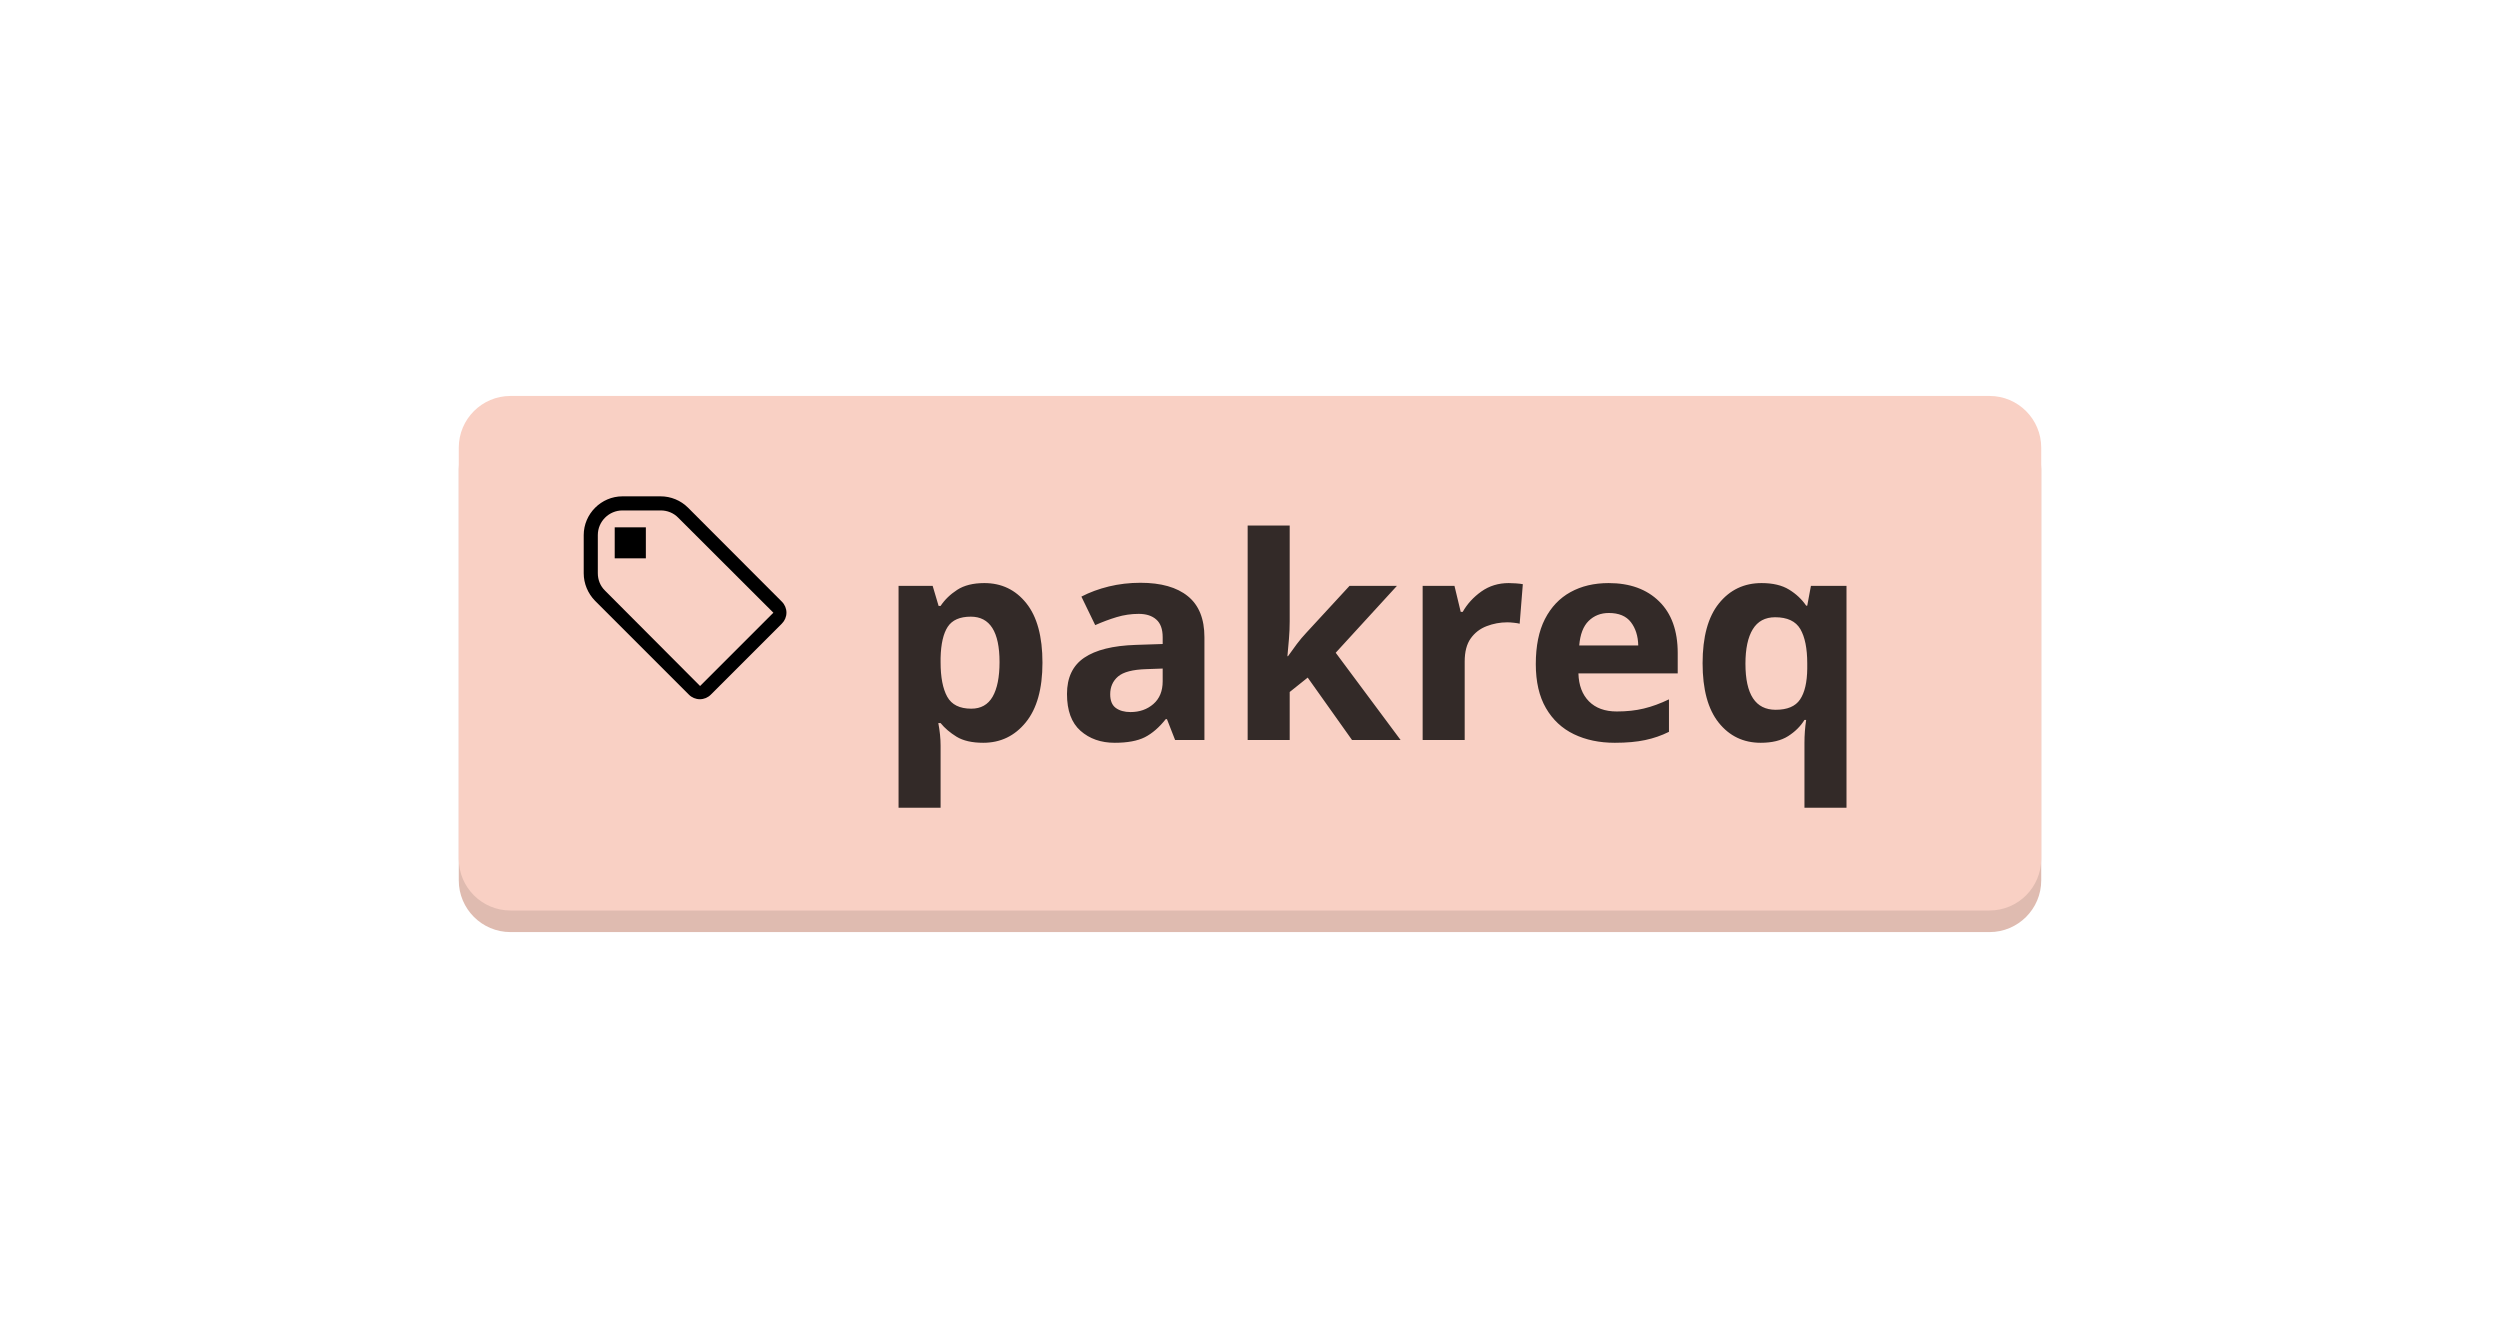
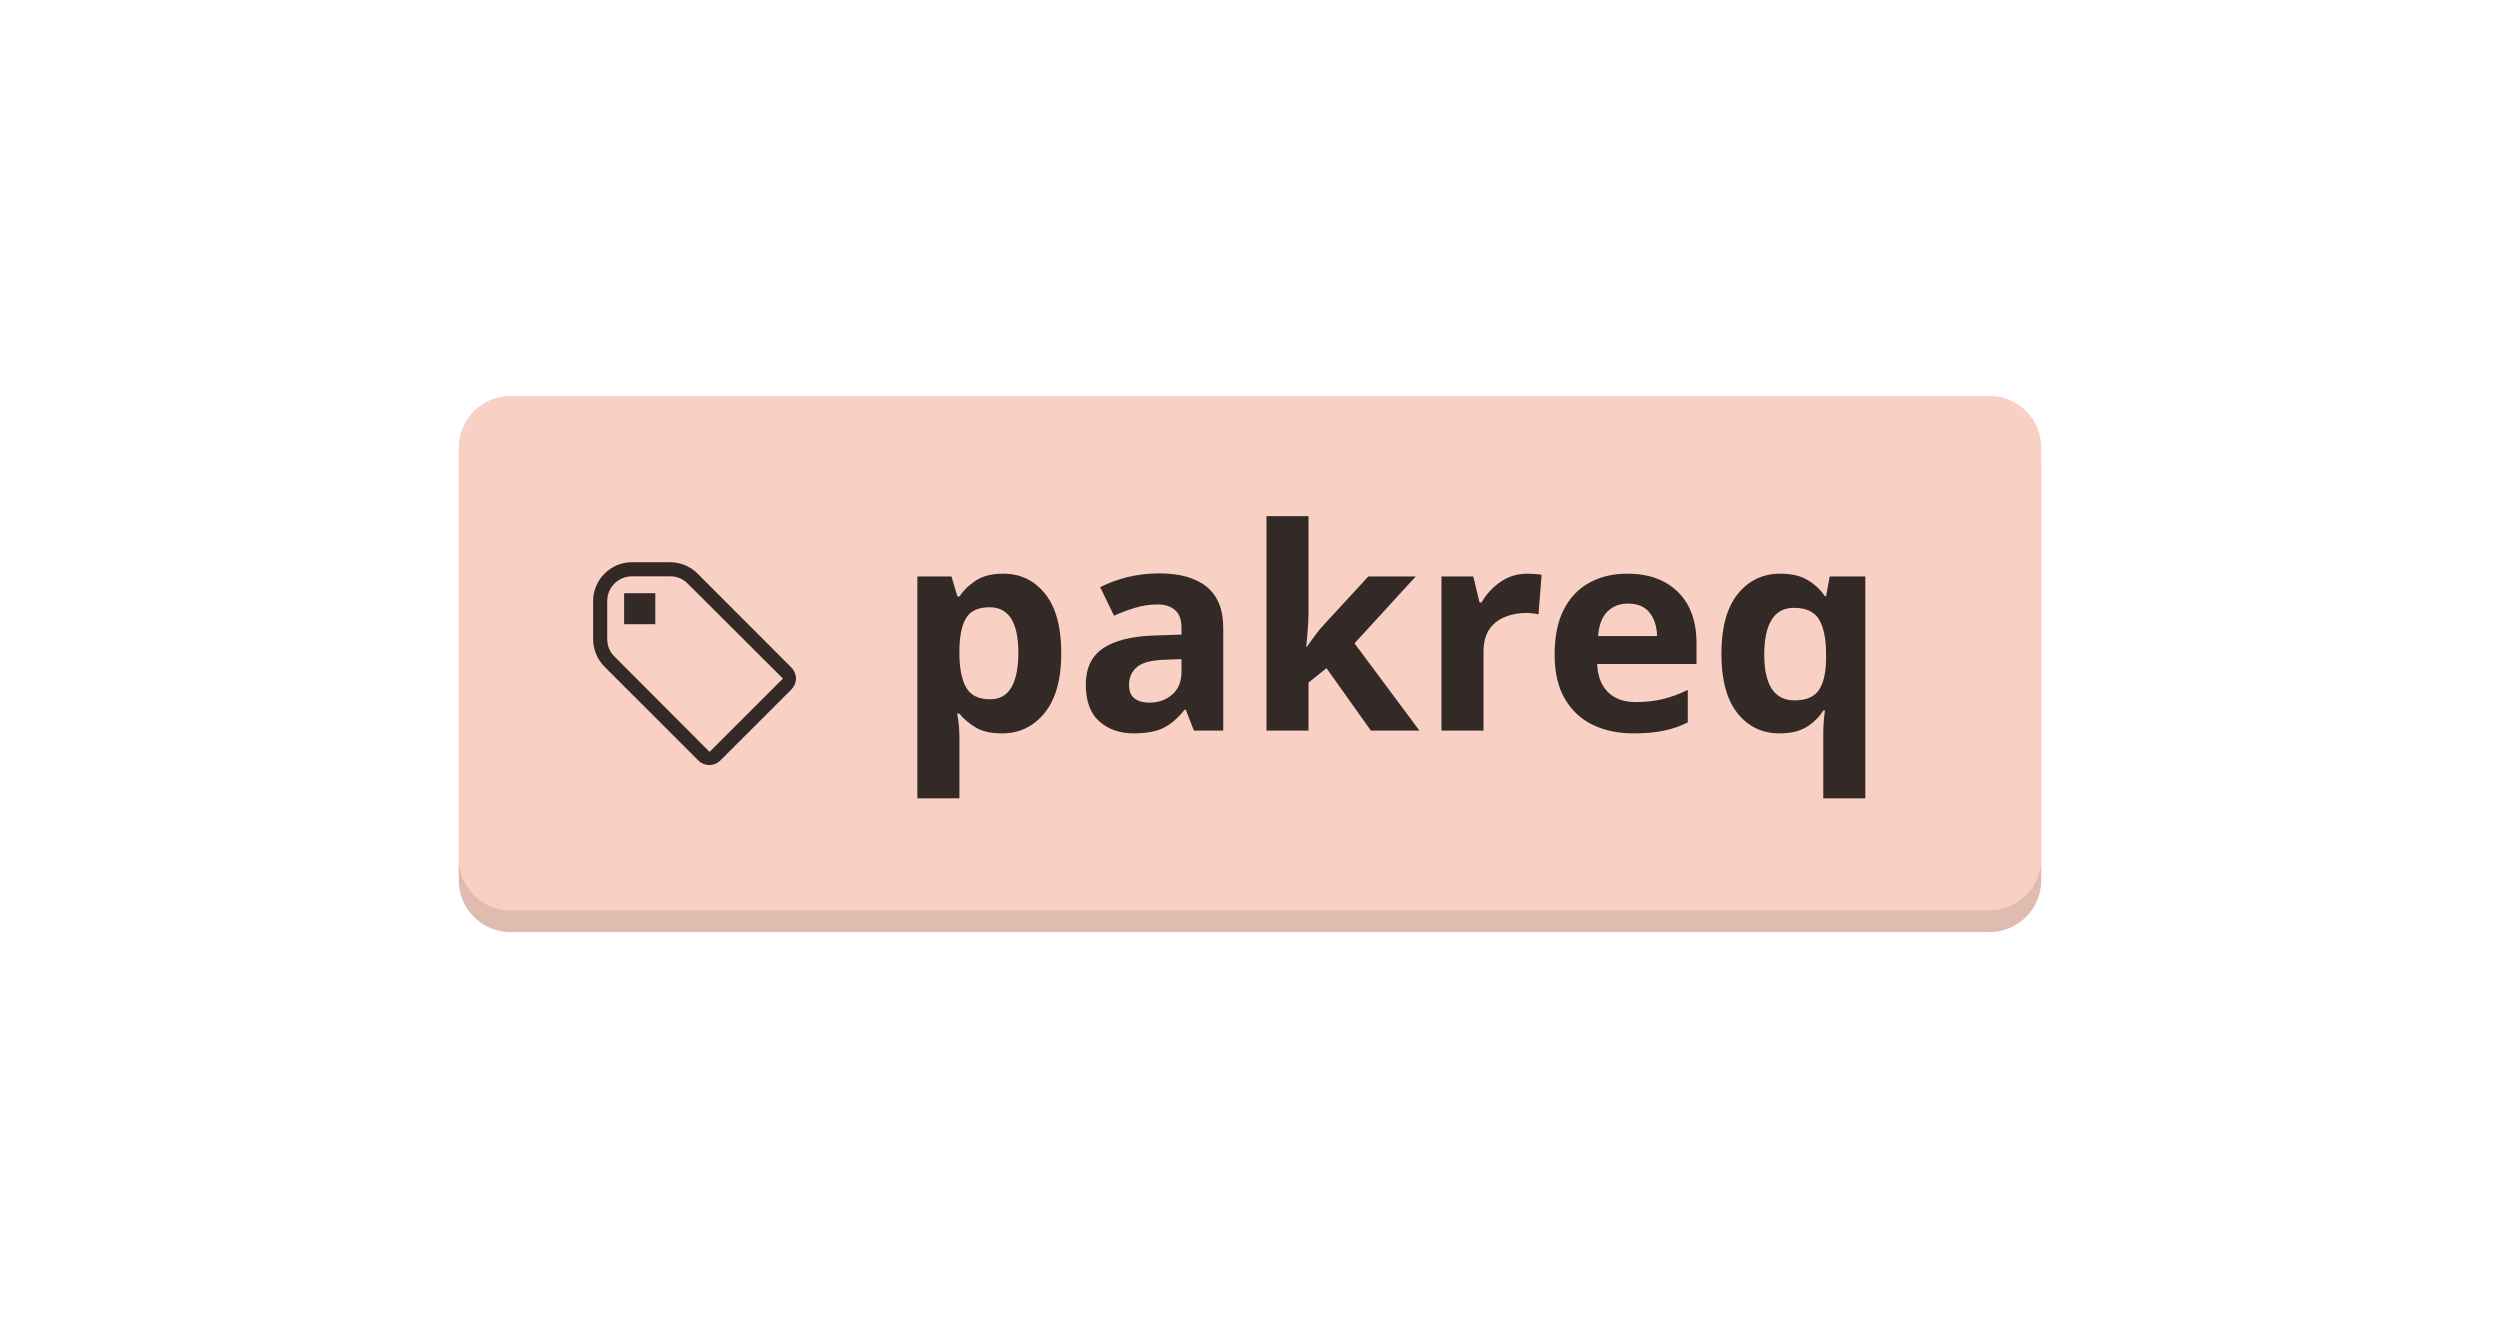
<svg xmlns="http://www.w3.org/2000/svg" width="150mm" height="80mm" viewBox="0 0 531.496 283.465">
  <g transform="translate(0 -768.898)">
    <rect width="336.429" height="109.394" x="97.534" y="857.665" ry="11" fill="#dfbbb0" />
    <rect width="336.429" height="109.394" x="97.534" y="853.076" ry="11" fill="#f9d0c4" />
-     <path d="M146.269 876.823a8.254 8.254 0 0 0-5.832-2.405h-8.104c-4.514 0-8.236 3.723-8.236 8.236v8.138c0 2.174.89 4.283 2.405 5.831l19.964 19.965a3.28 3.28 0 0 0 4.646 0l15.121-15.122a3.28 3.28 0 0 0 0-4.645l-19.964-19.998zm-17.626 17.659c-1.021-.989-1.548-2.306-1.548-3.723v-8.105c0-2.899 2.372-5.238 5.238-5.238h8.137c1.384 0 2.735.527 3.723 1.549l20.228 20.195-15.583 15.583-20.195-20.261zm2.076-13.475h6.589v6.59h-6.622v-6.59z" />
-     <text style="line-height:125%;-inkscape-font-specification:'Noto Sans'" x="186.342" y="926.216" font-weight="400" font-size="40" font-family="Noto Sans" letter-spacing="0" word-spacing="0" fill="#332a28">
-       <tspan x="186.342" y="926.216" style="-inkscape-font-specification:'Noto Sans Bold'" font-weight="700" font-size="60">pakreq</tspan>
+     <path d="M148.281 890.831a8.262 8.262 0 0 0-5.834-2.404h-8.11c-4.515 0-8.24 3.722-8.24 8.234v8.136c0 2.174.89 4.282 2.406 5.83l19.976 19.961a3.285 3.285 0 0 0 4.648 0l15.13-15.119a3.278 3.278 0 0 0 0-4.644l-19.976-19.994zm-17.635 17.655c-1.022-.988-1.55-2.305-1.55-3.722v-8.103c0-2.898 2.374-5.237 5.242-5.237h8.142c1.384 0 2.736.527 3.725 1.548l20.24 20.192-15.593 15.58-20.206-20.258zm2.076-13.472h6.593v6.588h-6.626v-6.588z" fill="#332a28" />
+     <text style="line-height:125%;-inkscape-font-specification:'Noto Sans, Bold';text-align:start" x="190.342" y="924.216" font-weight="700" font-size="60" font-family="Noto Sans" letter-spacing="0" word-spacing="0" fill="#332a28">
+       <tspan x="190.342" y="924.216">pakreq</tspan>
    </text>
  </g>
</svg>
